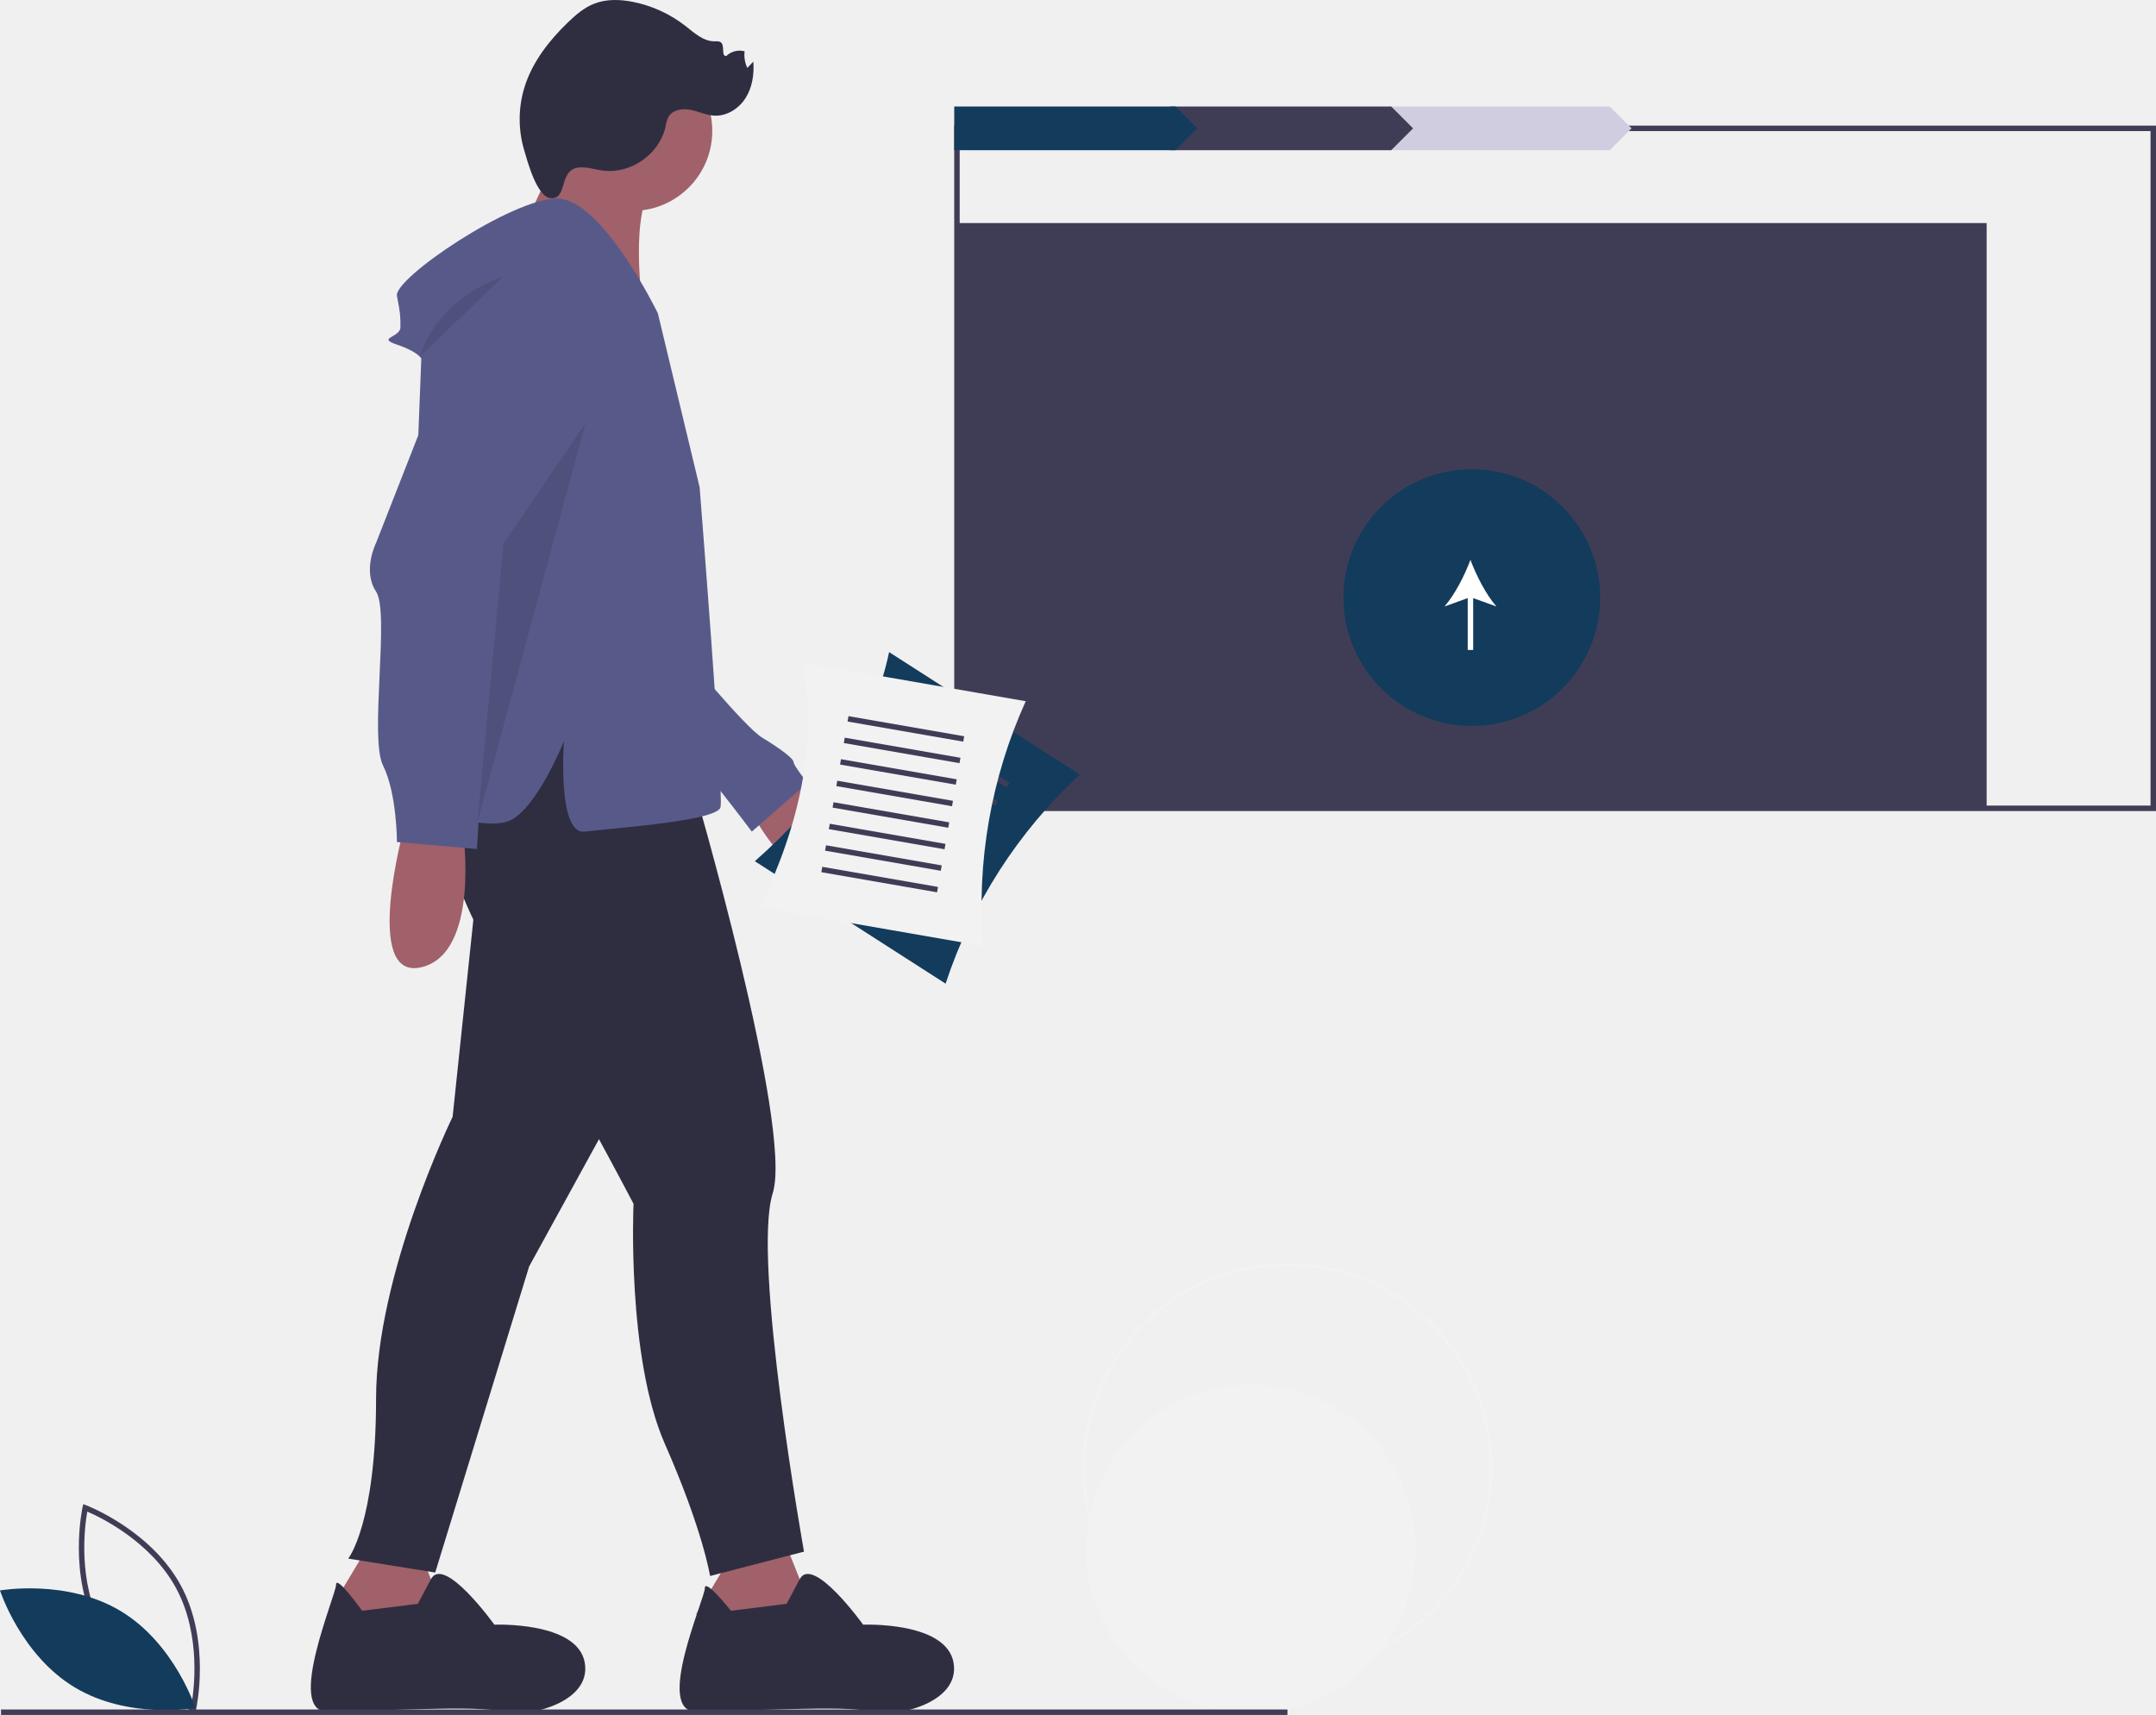
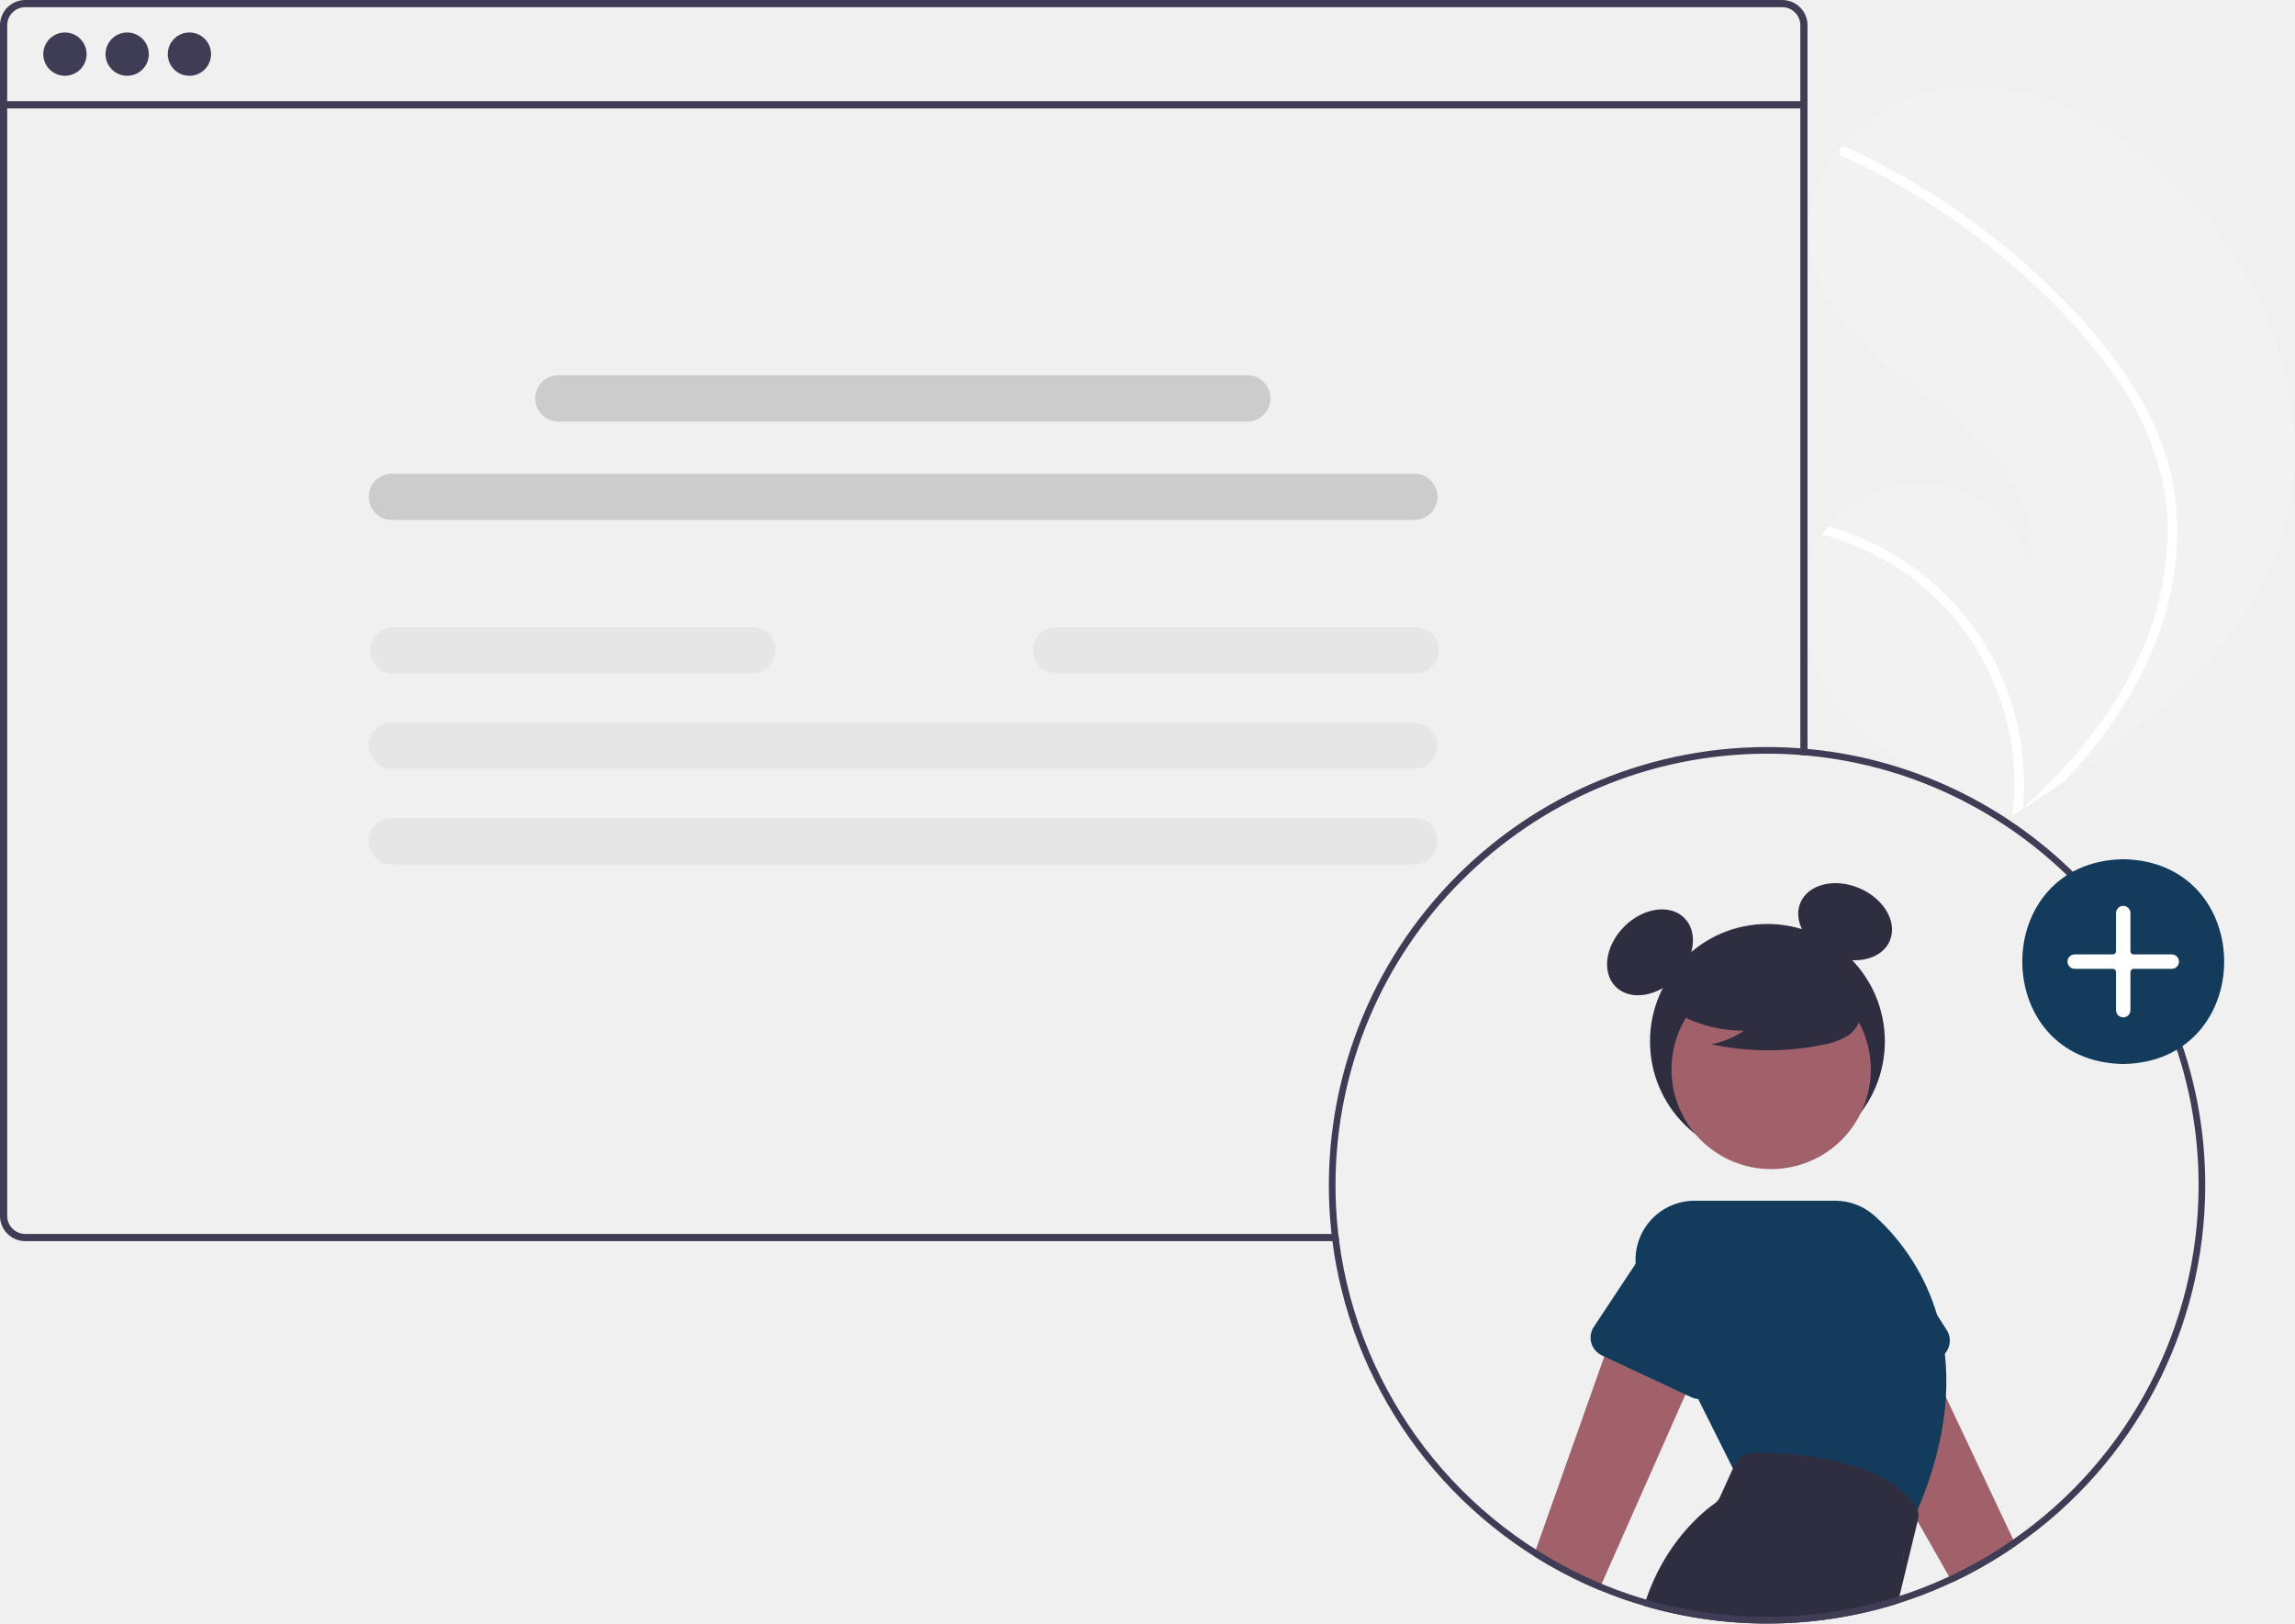
- <svg xmlns="http://www.w3.org/2000/svg" id="bad4af54-82ac-4562-8b44-2a290e5ac5cd" data-name="Layer 1" width="932" height="741.477" viewBox="0 0 932 741.477">
-   <circle cx="540.726" cy="669.727" r="71.204" fill="#f2f2f2" />
-   <path d="M690.577,802.505a88.571,88.571,0,1,1,88.571-88.571A88.671,88.671,0,0,1,690.577,802.505Zm0-175.984a87.413,87.413,0,1,0,87.413,87.413A87.512,87.512,0,0,0,690.577,626.521Z" transform="translate(-134 -79.26163)" fill="#f2f2f2" />
-   <rect x="413.675" y="96.437" width="445.122" height="253.049" fill="#3f3d56" />
-   <path d="M1066,429.928H546.494V133.574H1066Zm-517.145-2.361h514.783V135.935H548.855Z" transform="translate(-134 -79.26163)" fill="#3f3d56" />
-   <circle cx="636.236" cy="258.382" r="55.493" fill="#133b5c" />
-   <path d="M780.876,341.488c-4.497-5.157-8.742-13.478-11.23-20.184-2.486,6.706-6.731,15.026-11.228,20.184l10.047-3.635v22.414h2.361V337.853Z" transform="translate(-134 -79.26163)" fill="#fff" />
-   <polygon points="695.866 64.938 600.225 64.938 600.225 46.047 695.866 46.047 705.306 55.493 695.866 64.938" fill="#d0cde1" />
-   <polygon points="601.41 64.938 505.769 64.938 505.769 46.047 601.41 46.047 610.851 55.493 601.41 64.938" fill="#3f3d56" />
-   <polygon points="508.135 64.938 412.494 64.938 412.494 46.047 508.135 46.047 517.576 55.493 508.135 64.938" fill="#133b5c" />
-   <path d="M218.494,819.545l-1.267-.475c-.278-.105-27.993-10.723-40.975-34.799-12.983-24.077-6.626-53.067-6.56-53.356l.299-1.32,1.267.475c.278.105,27.992,10.723,40.975,34.799,12.983,24.077,6.626,53.067,6.56,53.356ZM178.33,783.15c10.976,20.357,32.877,30.791,38.426,33.174,1.055-5.947,4.364-29.997-6.603-50.334-10.965-20.335-32.874-30.786-38.426-33.174C170.672,738.767,167.364,762.814,178.33,783.15Z" transform="translate(-134 -79.26163)" fill="#3f3d56" />
-   <path d="M186.173,775.825c23.331,14.037,32.317,41.918,32.317,41.918s-28.842,5.123-52.173-8.914S134,766.911,134,766.911,162.842,761.789,186.173,775.825Z" transform="translate(-134 -79.26163)" fill="#133b5c" />
-   <path d="M474.035,414.752s40.606,21.055,25.567,40.606-40.606-22.559-40.606-25.567S474.035,414.752,474.035,414.752Z" transform="translate(-134 -79.26163)" fill="#a0616a" />
-   <path d="M428.917,360.61s27.071,33.087,34.591,37.599,13.535,9.024,13.535,10.528,6.016,9.024,6.016,9.024l-24.063,21.055s-27.071-36.095-30.079-36.095S428.917,360.61,428.917,360.61Z" transform="translate(-134 -79.26163)" fill="#575a89" />
-   <polygon points="159.562 667.861 141.515 697.94 168.586 709.971 194.153 702.451 179.113 664.853 159.562 667.861" fill="#a0616a" />
-   <path d="M344.696,419.263l-15.039,142.874S296.57,629.815,296.57,683.957s-12.032,69.181-12.032,69.181L322.137,759.154l40.606-132.347,67.677-123.323L410.869,380.161l-33.087-12.032Z" transform="translate(-134 -79.26163)" fill="#2f2e41" />
-   <path d="M290.554,775.697s-11.28-15.791-11.28-11.28-21.807,54.894-3.76,54.894,66.173-3.008,75.197,0,39.102-3.008,36.095-21.055S347.704,781.713,347.704,781.713,325.95,751.39,320.283,762.04l-5.666,10.649Z" transform="translate(-134 -79.26163)" fill="#2f2e41" />
-   <polygon points="318.98 667.861 300.933 697.94 328.003 709.971 353.57 702.451 338.531 664.853 318.98 667.861" fill="#a0616a" />
-   <path d="M449.972,775.697s-11.28-14.287-11.28-9.776-21.807,53.39-3.76,53.39,66.173-3.008,75.197,0,39.102-3.008,36.095-21.055-39.102-16.543-39.102-16.543S485.367,751.39,479.701,762.04L474.035,772.689Z" transform="translate(-134 -79.26163)" fill="#2f2e41" />
-   <path d="M320.633,417.759s4.512,40.606,28.575,78.205,58.654,103.772,58.654,103.772-3.008,66.173,13.535,103.772,19.551,57.15,19.551,57.15l40.606-10.528s-22.559-126.331-13.535-154.906-34.591-177.465-34.591-177.465l-40.606-34.591-52.638-6.016Z" transform="translate(-134 -79.26163)" fill="#2f2e41" />
-   <circle cx="273.311" cy="56.597" r="34.591" fill="#a0616a" />
-   <path d="M379.048,137.598,360.945,176.326l50.825,35.204s-5.983-41.927,5.288-52.544S379.048,137.598,379.048,137.598Z" transform="translate(-134 -79.26163)" fill="#a0616a" />
-   <path d="M418.389,214.728s-24.063-49.63-43.614-49.63-70.685,34.591-69.181,42.11,1.504,9.024,1.504,13.535-10.528,4.512-1.504,7.52,10.528,6.016,10.528,6.016l-7.52,192.504s33.087,12.032,45.118,7.52,24.063-34.591,24.063-34.591-3.008,40.606,9.024,39.102,57.15-4.512,58.654-10.528-9.024-138.363-9.024-138.363Z" transform="translate(-134 -79.26163)" fill="#575a89" />
-   <path d="M308.602,437.311s-18.047,66.173,7.52,60.158,18.047-58.654,18.047-58.654Z" transform="translate(-134 -79.26163)" fill="#a0616a" />
-   <path d="M340.184,202.696,296.57,313.988s-6.016,12.032,0,21.055-3.008,63.166,3.008,75.197,6.016,33.087,6.016,33.087l34.591,3.008,7.52-132.347,39.102-84.221S383.799,195.176,340.184,202.696Z" transform="translate(-134 -79.26163)" fill="#575a89" />
-   <path d="M351.464,198.936s-27.071,7.52-36.095,34.591Z" transform="translate(-134 -79.26163)" opacity="0.1" />
-   <path d="M384.642,151.639c3.365-.201,6.651.937,9.994,1.38,11.957,1.587,24.396-7.089,27.036-18.858a14.47,14.47,0,0,1,1.383-4.505c1.84-3.005,6.031-3.577,9.486-2.886s6.73,2.308,10.248,2.492c5.433.285,10.648-3.059,13.543-7.665s3.715-10.273,3.324-15.699l-2.604,2.733a13.228,13.228,0,0,1-1.179-7.189,8.343,8.343,0,0,0-7.902,2.022c-2.296.244-.563-4.259-2.269-5.816-.714-.652-1.81-.529-2.777-.519-4.885.047-8.837-3.69-12.687-6.698a53.912,53.912,0,0,0-22.77-10.386c-5.516-1.076-11.383-1.249-16.614.805-4.296,1.687-7.893,4.76-11.22,7.959-8.191,7.876-15.443,17.13-18.851,27.969a47.084,47.084,0,0,0-.226,27.302c1.373,4.634,5.511,20.505,11.569,20.874C379.738,165.42,375.168,152.205,384.642,151.639Z" transform="translate(-134 -79.26163)" fill="#2f2e41" />
-   <polygon points="253.1 183.008 217.679 234.958 206.351 355.629 253.1 183.008" opacity="0.1" />
-   <rect x="0.431" y="739.115" width="556.108" height="2.361" fill="#3f3d56" />
-   <path d="M542.768,504.558l-82.468-52.939c29.795-26.291,50.787-55.825,58.042-90.417l82.468,52.939A214.511,214.511,0,0,0,542.768,504.558Z" transform="translate(-134 -79.26163)" fill="#133b5c" />
-   <rect x="523.029" y="403.879" width="50.77" height="2.361" transform="translate(171.723 -311.3301) rotate(32.69784)" fill="#3f3d56" />
-   <rect x="517.926" y="411.827" width="50.77" height="2.361" transform="translate(175.2084 -307.314) rotate(32.69784)" fill="#3f3d56" />
-   <rect x="512.824" y="419.776" width="50.77" height="2.361" transform="translate(178.6937 -303.2979) rotate(32.69784)" fill="#3f3d56" />
-   <rect x="507.721" y="427.725" width="50.77" height="2.361" transform="translate(182.1791 -299.2818) rotate(32.69784)" fill="#3f3d56" />
-   <rect x="502.618" y="435.674" width="50.77" height="2.361" transform="translate(185.6645 -295.2658) rotate(32.69784)" fill="#3f3d56" />
-   <rect x="497.516" y="443.622" width="50.77" height="2.361" transform="translate(189.1499 -291.2497) rotate(32.69784)" fill="#3f3d56" />
-   <rect x="492.413" y="451.571" width="50.77" height="2.361" transform="translate(192.6353 -287.2336) rotate(32.69784)" fill="#3f3d56" />
-   <rect x="487.311" y="459.52" width="50.77" height="2.361" transform="translate(196.1206 -283.2175) rotate(32.69784)" fill="#3f3d56" />
-   <path d="M559,488.298l-96.549-16.788c17.258-35.794,25.144-71.159,18.406-105.855l96.549,16.788A214.511,214.511,0,0,0,559,488.298Z" transform="translate(-134 -79.26163)" fill="#f2f2f2" />
-   <rect x="500.207" y="393.225" width="50.77" height="2.361" transform="matrix(0.98522, 0.17131, -0.17131, 0.98522, -58.66634, -163.4687)" fill="#3f3d56" />
-   <rect x="498.589" y="402.531" width="50.77" height="2.361" transform="translate(-57.0961 -163.0539) rotate(9.86379)" fill="#3f3d56" />
-   <rect x="496.971" y="411.837" width="50.77" height="2.361" transform="translate(-55.52585 -162.6392) rotate(9.86379)" fill="#3f3d56" />
-   <rect x="495.352" y="421.143" width="50.77" height="2.361" transform="translate(-53.9556 -162.2244) rotate(9.86379)" fill="#3f3d56" />
-   <rect x="493.734" y="430.449" width="50.77" height="2.361" transform="translate(-52.38535 -161.8097) rotate(9.86379)" fill="#3f3d56" />
-   <rect x="492.116" y="439.755" width="50.77" height="2.361" transform="translate(-50.8151 -161.3949) rotate(9.86379)" fill="#3f3d56" />
-   <rect x="490.498" y="449.061" width="50.77" height="2.361" transform="translate(-49.24485 -160.9802) rotate(9.86379)" fill="#3f3d56" />
-   <rect x="488.88" y="458.367" width="50.77" height="2.361" transform="translate(-47.6746 -160.5654) rotate(9.86379)" fill="#3f3d56" />
+ <svg xmlns="http://www.w3.org/2000/svg" id="f28a0f65-80a1-4e0a-b578-5220816c7620" data-name="Layer 1" width="691.336" height="489.03" viewBox="0 0 691.336 489.03">
+   <path d="M942.378,365.123c-9.537,33.084-37.382,56.242-66.429,75.916q-6.083,4.121-12.171,8.053c-.027.012-.056.038-.084.05-.195.125-.391.251-.573.377-.838.54-1.675,1.08-2.506,1.614l.456.205s.448.238-.042.038c-.146-.061-.299-.116-.444-.177-16.874-6.806-34.048-14.113-46.979-26.862-13.415-13.239-21.254-34.004-13.99-51.397a33.208,33.208,0,0,1,3.596-6.454c.589-.843,1.224-1.65,1.884-2.442A35.593,35.593,0,0,1,866.229,374.86c2.134-19.869-14.249-36.512-30.016-48.792-15.774-12.274-33.697-25.641-36.746-45.399-1.703-10.993,2.12-21.647,9.084-30.199.216-.26.431-.519.653-.772a51.945,51.945,0,0,1,33.387-17.912c24.187-2.514,47.68,10.289,65.252,27.105C936.123,285.948,953.22,327.507,942.378,365.123Z" transform="translate(-254.3321 -205.485)" fill="#f2f2f2" />
+   <path d="M896.916,321.85a88.303,88.303,0,0,1,10.579,23.333,76.675,76.675,0,0,1,2.65,22.646c-.435,15.701-5.266,31.043-12.867,44.708a141.39,141.39,0,0,1-21.329,28.502q-6.083,4.121-12.171,8.053c-.027.012-.056.038-.084.05-.195.125-.391.251-.573.377-.838.54-1.675,1.08-2.506,1.614,0,0,.904.443.414.243-.146-.061-.299-.116-.444-.177a78.157,78.157,0,0,0-25.009-67.296A78.827,78.827,0,0,0,803.212,366.486c.589-.843,1.224-1.65,1.884-2.442a81.728,81.728,0,0,1,13.49,5.105,80.081,80.081,0,0,1,36.208,34.909,81.874,81.874,0,0,1,8.914,44.928c.693-.628,1.387-1.27,2.061-1.906,12.823-11.955,24.212-25.677,31.919-41.513a91.393,91.393,0,0,0,9.57-43.241c-.629-16.334-7.137-31.464-16.56-44.635-10.094-14.096-22.749-26.568-36.263-37.372a217.377,217.377,0,0,0-45.1-27.844,1.563,1.563,0,0,1-.787-2.006,1.329,1.329,0,0,1,.653-.772,1.157,1.157,0,0,1,1.005.043c1.989.916,3.965,1.844,5.925,2.813a219.844,219.844,0,0,1,45.421,29.962C874.924,293.913,887.511,306.936,896.916,321.85Z" transform="translate(-254.3321 -205.485)" fill="#fff" />
+   <circle cx="532.411" cy="313.698" r="35.371" fill="#2f2e41" />
+   <ellipse cx="751.372" cy="492.349" rx="14.636" ry="10.977" transform="translate(-382.4039 470.0211) rotate(-45)" fill="#2f2e41" />
+   <ellipse cx="810.15" cy="483.129" rx="10.977" ry="14.636" transform="translate(-206.7219 832.8831) rotate(-66.86956)" fill="#2f2e41" />
+   <path d="M861.652,671.055a131.813,131.813,0,0,1-19.2,11.07l-.99-1.75-9.48-16.64-.83-1.46-4.85-8.51-.01-.01-15.31-26.9-7.87-13.81,23.37-16.39,9.09,19.22,4.93,10.44,20.29,42.91Z" transform="translate(-254.3321 -205.485)" fill="#a0616a" />
+   <path d="M840.772,606.155l-2.93-4.59-12.96-20.33A16.356,16.356,0,0,0,794.982,594.505l8.01,28.54a5.875,5.875,0,0,0,7.99,3.81c.03-.01.05-.02.08-.03l24.51-10.95,2.64-1.18a5.901,5.901,0,0,0,2.56-8.54Z" transform="translate(-254.3321 -205.485)" fill="#133b5c" />
+   <path d="M770.352,606.795l-6.82,15.4-1.48,3.35-25.25,57.04-.81,1.83a131.093,131.093,0,0,1-19.68-10.24l.68-1.92,20.61-58.15,5.06-14.28,11.08,2.79Z" transform="translate(-254.3321 -205.485)" fill="#a0616a" />
+   <circle cx="787.865" cy="527.627" r="30.019" transform="translate(-307.3426 760.3764) rotate(-61.33681)" fill="#a0616a" />
+   <path d="M840.192,613.245a66.799,66.799,0,0,0-2.35-11.68,65.095,65.095,0,0,0-18.81-29.84,17.788,17.788,0,0,0-11.9-4.55h-42.29a17.783,17.783,0,0,0-15.93,25.78l4.83,9.66,9.79,19.58,2.35,4.69,10.47,20.95.83,1.66,53.15,14.62.23-.51c.2-.45.4-.89.59-1.33.29-.67.58-1.32.85-1.98,5.36-12.71,7.89-24.02,8.5-33.98A75.647,75.647,0,0,0,840.192,613.245Z" transform="translate(-254.3321 -205.485)" fill="#133b5c" />
+   <path d="M772.512,572.655a16.332,16.332,0,0,0-21.69,7.8l-3.77,5.69-12.6,19.02a5.893,5.893,0,0,0,2.41,8.59l.74.35,24.45,11.44,1.74.81a5.658,5.658,0,0,0,2.09.53,5.762,5.762,0,0,0,2.82-.49,5.879,5.879,0,0,0,3.23-3.68l8.46-28.31A16.372,16.372,0,0,0,772.512,572.655Z" transform="translate(-254.3321 -205.485)" fill="#133b5c" />
+   <path d="M832.002,660.295a5.461,5.461,0,0,0-.85-1.73,22.883,22.883,0,0,0-4.85-4.8l-.01-.01c-6.43-4.87-19.23-10.56-43.92-10.71h-.04A5.897,5.897,0,0,0,776.962,646.495l-.61,1.34-3.93,8.64a4.508,4.508,0,0,1-1.53,1.85c-3.55,2.51-14.85,11.61-20.69,28.99-.21.62-.41,1.25-.6,1.9a132.099,132.099,0,0,0,76.37-.69l.55-2.27,5.46-22.52.09-.37A5.91,5.91,0,0,0,832.002,660.295Z" transform="translate(-254.3321 -205.485)" fill="#2f2e41" />
+   <path d="M756.322,508.745a40.829,40.829,0,0,0,23.333,7.211,25.02,25.02,0,0,1-9.917,4.08,82.328,82.328,0,0,0,33.628.189,21.765,21.765,0,0,0,7.04-2.418,8.909,8.909,0,0,0,4.345-5.811c.738-4.215-2.546-8.044-5.96-10.625a43.96,43.96,0,0,0-36.941-7.382c-4.127,1.067-8.26,2.869-10.941,6.183s-3.474,8.423-.921,11.836Z" transform="translate(-254.3321 -205.485)" fill="#2f2e41" />
+   <rect x="1.086" y="30.479" width="542.316" height="2.174" fill="#3f3d56" />
+   <circle cx="19.562" cy="16.307" r="6.521" fill="#3f3d56" />
+   <circle cx="38.309" cy="16.307" r="6.521" fill="#3f3d56" />
+   <circle cx="57.056" cy="16.307" r="6.521" fill="#3f3d56" />
+   <path d="M680.283,362.107H372.484a6.976,6.976,0,1,1,0-13.951H680.283a6.976,6.976,0,1,1,0,13.951Z" transform="translate(-254.3321 -205.485)" fill="#ccc" />
+   <path d="M680.283,437.095H372.484a6.976,6.976,0,1,1,0-13.951H680.283a6.976,6.976,0,1,1,0,13.951Z" transform="translate(-254.3321 -205.485)" fill="#e6e6e6" />
+   <path d="M680.283,465.869H372.484a6.976,6.976,0,1,1,0-13.951H680.283a6.976,6.976,0,1,1,0,13.951Z" transform="translate(-254.3321 -205.485)" fill="#e6e6e6" />
+   <path d="M630.146,332.461H422.622a6.976,6.976,0,1,1,0-13.951H630.146a6.976,6.976,0,0,1,0,13.951Z" transform="translate(-254.3321 -205.485)" fill="#ccc" />
+   <path d="M480.998,408.32h-108.122a6.976,6.976,0,1,1,0-13.951h108.122a6.976,6.976,0,0,1,0,13.951Z" transform="translate(-254.3321 -205.485)" fill="#e6e6e6" />
+   <path d="M680.675,408.32h-108.122a6.976,6.976,0,1,1,0-13.951h108.122a6.976,6.976,0,1,1,0,13.951Z" transform="translate(-254.3321 -205.485)" fill="#e6e6e6" />
+   <path d="M791.212,205.485H261.932a7.612,7.612,0,0,0-7.6,7.61v358.65a7.61,7.61,0,0,0,7.6,7.6h395.79c-.1-.72-.18-1.45-.26-2.17H261.932a5.435,5.435,0,0,1-5.43-5.43V213.095a5.444,5.444,0,0,1,5.43-5.44H791.212a5.446,5.446,0,0,1,5.44,5.44v219.81c.72.05,1.45.11,2.17.18V213.095A7.614,7.614,0,0,0,791.212,205.485Z" transform="translate(-254.3321 -205.485)" fill="#3f3d56" />
+   <path d="M657.722,579.345c-.1-.72-.18-1.45-.26-2.17-.02-.11-.03-.21-.04-.32q-.435-3.945-.63-7.97-.825,3.465-1.49,6.96c.03.34.06.67.1,1.01.01.11.02.21.04.32.08.72.16,1.45.26,2.17.28,2.23.62,4.43,1.02,6.62.01-.09.02-.17.03-.26.28-2.11.6-4.21.98-6.31A.092.092,0,0,1,657.722,579.345Zm141.1-148.27c-.72-.07-1.45-.13-2.17-.18-.11-.01-.21-.01-.32-.02-3.2-.24-6.44-.36-9.7-.36a132.041,132.041,0,0,0-131.33,145.33c.03.34.06.67.1,1.01.01.11.02.21.04.32.08.72.16,1.45.26,2.17.28,2.23.62,4.43,1.02,6.62a132.574,132.574,0,0,0,79.27,98.45c2.08.86,4.18,1.68,6.31,2.43,1.4.51,2.8.98,4.22,1.43,1.02.33,2.05.64,3.08.94,1.46.43,2.94.84,4.43,1.22a131.355,131.355,0,0,0,107.62-19.38h.01a131.929,131.929,0,0,0,56.97-108.54C918.632,493.835,865.912,437.245,798.822,431.075ZM860.792,669.225a129.377,129.377,0,0,1-19.33,11.15,128.009,128.009,0,0,1-14.94,5.88,130.229,130.229,0,0,1-71.08,2.47q-2.64-.645-5.24-1.41-2.565-.75-5.08-1.59c-1.37-.47-2.74-.95-4.1-1.46-1.42-.54-2.82-1.1-4.22-1.68A130.335,130.335,0,0,1,657.732,579.395a.092.092,0,0,1-.01-.05c-.1-.72-.18-1.45-.26-2.17-.02-.11-.03-.21-.04-.32q-.435-3.945-.63-7.97-.165-3.165-.16-6.37a130.142,130.142,0,0,1,130-130c3.26,0,6.5.12,9.7.36.11.01.21.02.32.03.72.05,1.45.11,2.17.18,65.99,6.16,117.81,61.85,117.81,129.43A129.914,129.914,0,0,1,860.792,669.225Zm-119.77,15.04c-1.42-.54-2.82-1.1-4.22-1.68A130.335,130.335,0,0,1,657.732,579.395c-.38,2.1-.7,4.2-.98,6.31-.01.09-.02.17-.03.26a132.574,132.574,0,0,0,79.27,98.45c2.08.86,4.18,1.68,6.31,2.43C741.862,685.995,741.432,685.135,741.022,684.265Zm55.31-253.39c-3.2-.24-6.44-.36-9.7-.36a132.041,132.041,0,0,0-131.33,145.33c.03.34.06.67.1,1.01.01.11.02.21.04.32h2.02c-.02-.11-.03-.21-.04-.32q-.435-3.945-.63-7.97-.165-3.165-.16-6.37a130.142,130.142,0,0,1,130-130c3.26,0,6.5.12,9.7.36.11.01.21.02.32.03v-2.01C796.542,430.885,796.442,430.885,796.332,430.875Z" transform="translate(-254.3321 -205.485)" fill="#3f3d56" />
+   <path d="M893.927,464.302c40.544.692,40.538,61.001-.001,61.687C853.383,525.297,853.389,464.988,893.927,464.302Z" transform="translate(-254.3321 -205.485)" fill="#133b5c" />
+   <path d="M893.927,511.94a2.17,2.17,0,0,1-2.168-2.168V498.279a.967.967,0,0,0-.966-.966H879.3a2.168,2.168,0,0,1,0-4.336h11.493a.967.967,0,0,0,.966-.966V480.518a2.167,2.167,0,0,1,4.335,0v11.494a.967.967,0,0,0,.966.966H908.553a2.168,2.168,0,0,1,0,4.336H897.06a.967.967,0,0,0-.966.966v11.493A2.17,2.17,0,0,1,893.927,511.94Z" transform="translate(-254.3321 -205.485)" fill="#fff" />
</svg>
